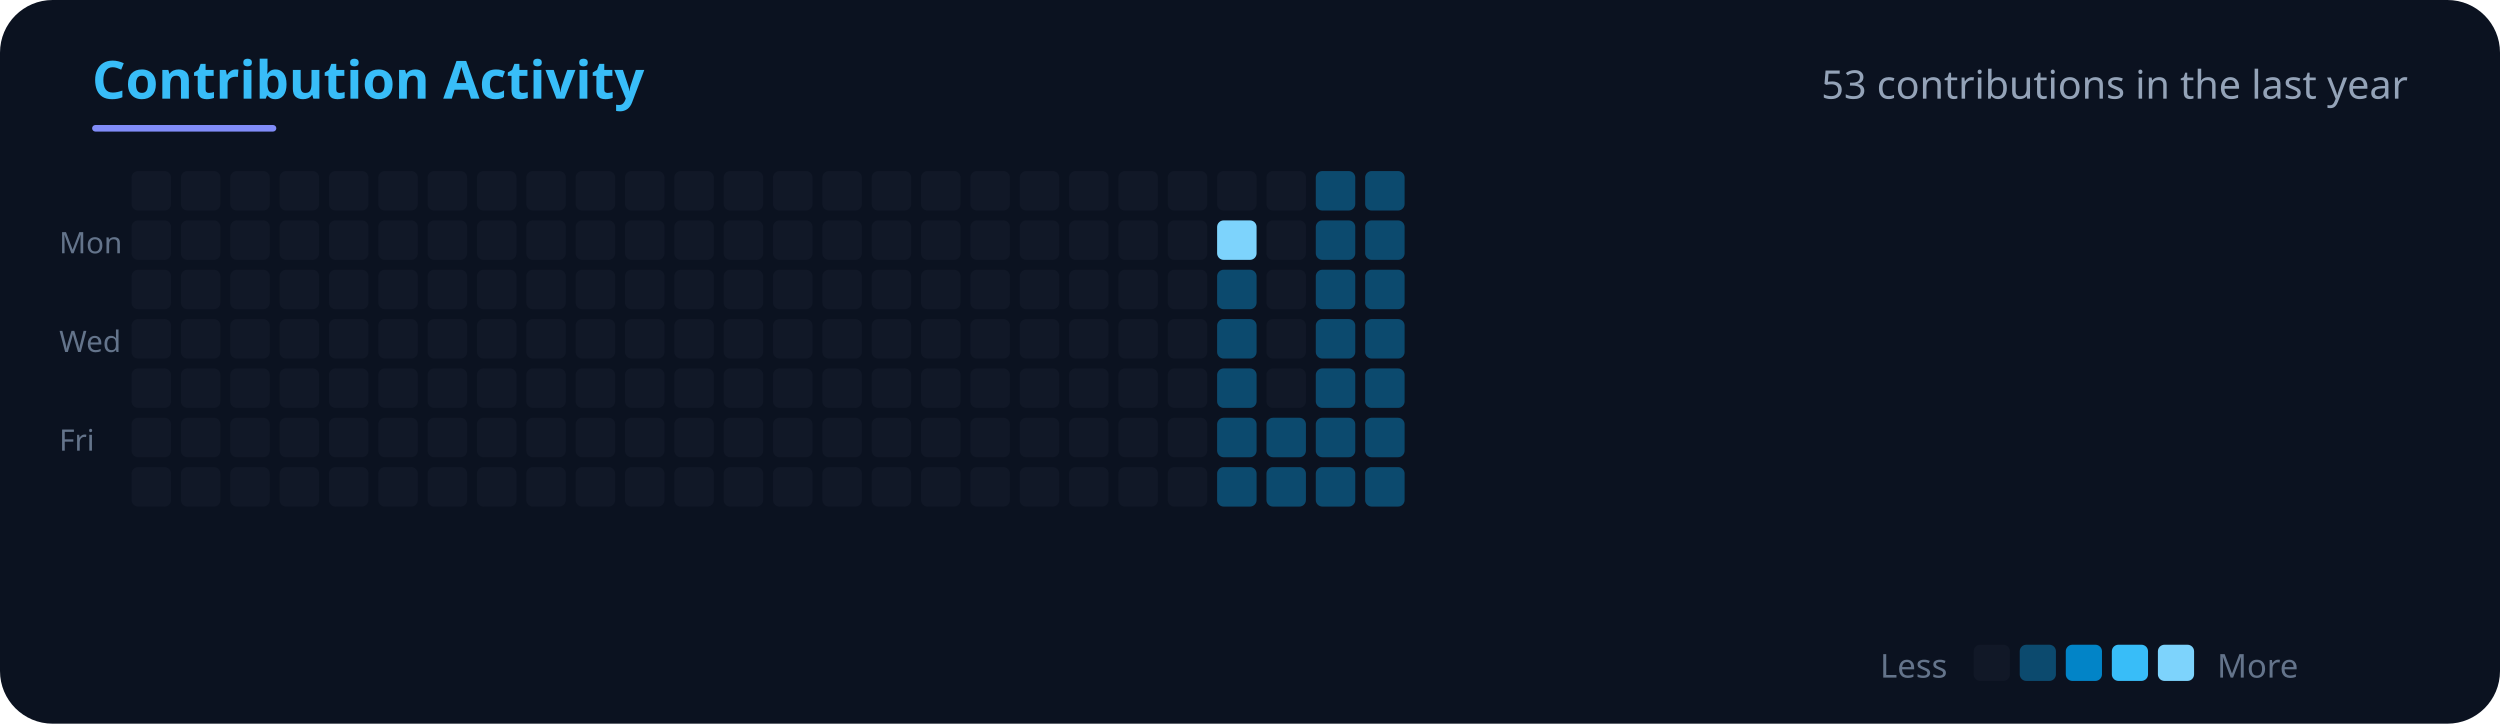
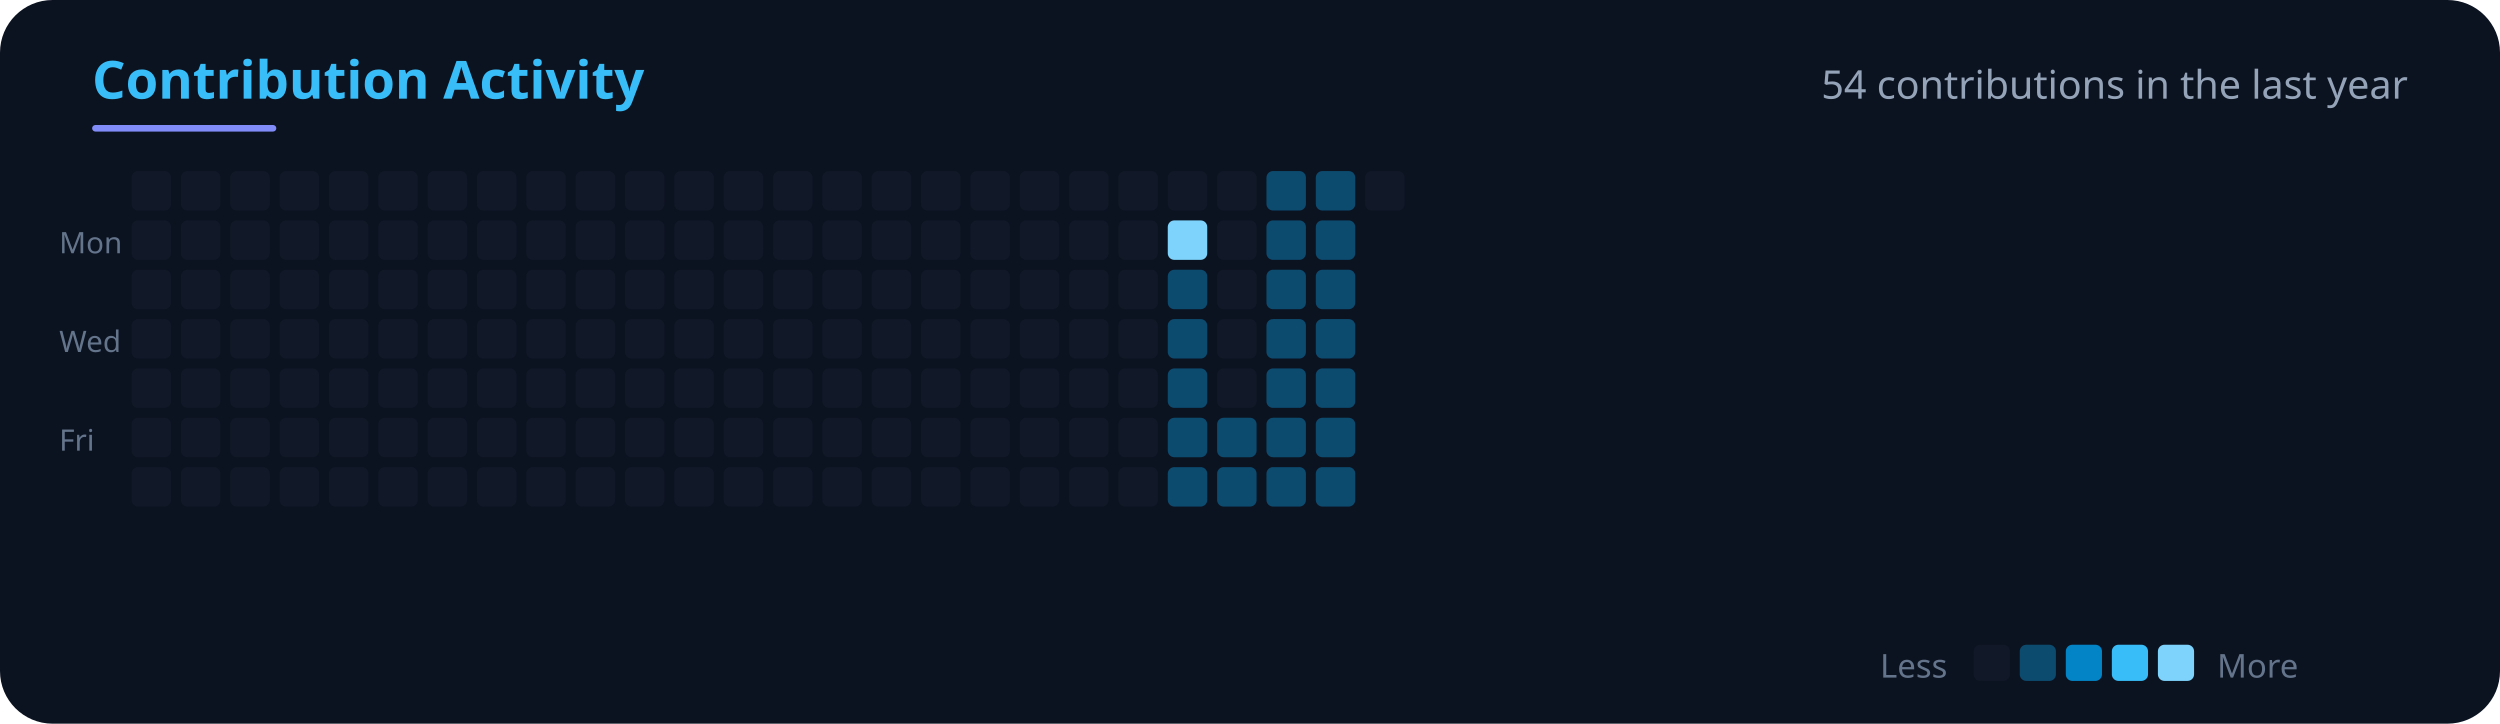
<svg xmlns="http://www.w3.org/2000/svg" width="760" height="220" viewBox="0 0 760 220" role="img">
  <rect width="100%" height="100%" rx="16" fill="#0B1220" />
  <text x="28" y="30" fill="#38BDF8" font-family="Segoe UI, Ubuntu, sans-serif" font-size="16" font-weight="700">Contribution Activity</text>
-   <text x="732" y="30" text-anchor="end" fill="#94A3B8" font-family="Segoe UI, Ubuntu, sans-serif" font-size="12">53 contributions in the last year</text>
+   <text x="732" y="30" text-anchor="end" fill="#94A3B8" font-family="Segoe UI, Ubuntu, sans-serif" font-size="12">54 contributions in the last year</text>
  <rect x="28" y="38" width="56" height="2" rx="1" fill="#818CF8" />
  <text x="18" y="77" fill="#64748B" font-family="Segoe UI, Ubuntu, sans-serif" font-size="9">Mon</text>
  <text x="18" y="107" fill="#64748B" font-family="Segoe UI, Ubuntu, sans-serif" font-size="9">Wed</text>
  <text x="18" y="137" fill="#64748B" font-family="Segoe UI, Ubuntu, sans-serif" font-size="9">Fri</text>
  <rect x="40" y="52" width="12" height="12" rx="2" fill="#111827" />
  <rect x="40" y="67" width="12" height="12" rx="2" fill="#111827" />
  <rect x="40" y="82" width="12" height="12" rx="2" fill="#111827" />
  <rect x="40" y="97" width="12" height="12" rx="2" fill="#111827" />
  <rect x="40" y="112" width="12" height="12" rx="2" fill="#111827" />
  <rect x="40" y="127" width="12" height="12" rx="2" fill="#111827" />
  <rect x="40" y="142" width="12" height="12" rx="2" fill="#111827" />
  <rect x="55" y="52" width="12" height="12" rx="2" fill="#111827" />
  <rect x="55" y="67" width="12" height="12" rx="2" fill="#111827" />
  <rect x="55" y="82" width="12" height="12" rx="2" fill="#111827" />
  <rect x="55" y="97" width="12" height="12" rx="2" fill="#111827" />
  <rect x="55" y="112" width="12" height="12" rx="2" fill="#111827" />
  <rect x="55" y="127" width="12" height="12" rx="2" fill="#111827" />
  <rect x="55" y="142" width="12" height="12" rx="2" fill="#111827" />
  <rect x="70" y="52" width="12" height="12" rx="2" fill="#111827" />
  <rect x="70" y="67" width="12" height="12" rx="2" fill="#111827" />
  <rect x="70" y="82" width="12" height="12" rx="2" fill="#111827" />
  <rect x="70" y="97" width="12" height="12" rx="2" fill="#111827" />
  <rect x="70" y="112" width="12" height="12" rx="2" fill="#111827" />
  <rect x="70" y="127" width="12" height="12" rx="2" fill="#111827" />
  <rect x="70" y="142" width="12" height="12" rx="2" fill="#111827" />
  <rect x="85" y="52" width="12" height="12" rx="2" fill="#111827" />
  <rect x="85" y="67" width="12" height="12" rx="2" fill="#111827" />
  <rect x="85" y="82" width="12" height="12" rx="2" fill="#111827" />
  <rect x="85" y="97" width="12" height="12" rx="2" fill="#111827" />
  <rect x="85" y="112" width="12" height="12" rx="2" fill="#111827" />
  <rect x="85" y="127" width="12" height="12" rx="2" fill="#111827" />
  <rect x="85" y="142" width="12" height="12" rx="2" fill="#111827" />
  <rect x="100" y="52" width="12" height="12" rx="2" fill="#111827" />
  <rect x="100" y="67" width="12" height="12" rx="2" fill="#111827" />
  <rect x="100" y="82" width="12" height="12" rx="2" fill="#111827" />
  <rect x="100" y="97" width="12" height="12" rx="2" fill="#111827" />
  <rect x="100" y="112" width="12" height="12" rx="2" fill="#111827" />
  <rect x="100" y="127" width="12" height="12" rx="2" fill="#111827" />
  <rect x="100" y="142" width="12" height="12" rx="2" fill="#111827" />
  <rect x="115" y="52" width="12" height="12" rx="2" fill="#111827" />
  <rect x="115" y="67" width="12" height="12" rx="2" fill="#111827" />
  <rect x="115" y="82" width="12" height="12" rx="2" fill="#111827" />
  <rect x="115" y="97" width="12" height="12" rx="2" fill="#111827" />
  <rect x="115" y="112" width="12" height="12" rx="2" fill="#111827" />
  <rect x="115" y="127" width="12" height="12" rx="2" fill="#111827" />
  <rect x="115" y="142" width="12" height="12" rx="2" fill="#111827" />
  <rect x="130" y="52" width="12" height="12" rx="2" fill="#111827" />
  <rect x="130" y="67" width="12" height="12" rx="2" fill="#111827" />
  <rect x="130" y="82" width="12" height="12" rx="2" fill="#111827" />
  <rect x="130" y="97" width="12" height="12" rx="2" fill="#111827" />
  <rect x="130" y="112" width="12" height="12" rx="2" fill="#111827" />
  <rect x="130" y="127" width="12" height="12" rx="2" fill="#111827" />
  <rect x="130" y="142" width="12" height="12" rx="2" fill="#111827" />
  <rect x="145" y="52" width="12" height="12" rx="2" fill="#111827" />
  <rect x="145" y="67" width="12" height="12" rx="2" fill="#111827" />
  <rect x="145" y="82" width="12" height="12" rx="2" fill="#111827" />
  <rect x="145" y="97" width="12" height="12" rx="2" fill="#111827" />
  <rect x="145" y="112" width="12" height="12" rx="2" fill="#111827" />
  <rect x="145" y="127" width="12" height="12" rx="2" fill="#111827" />
  <rect x="145" y="142" width="12" height="12" rx="2" fill="#111827" />
  <rect x="160" y="52" width="12" height="12" rx="2" fill="#111827" />
  <rect x="160" y="67" width="12" height="12" rx="2" fill="#111827" />
  <rect x="160" y="82" width="12" height="12" rx="2" fill="#111827" />
  <rect x="160" y="97" width="12" height="12" rx="2" fill="#111827" />
  <rect x="160" y="112" width="12" height="12" rx="2" fill="#111827" />
  <rect x="160" y="127" width="12" height="12" rx="2" fill="#111827" />
  <rect x="160" y="142" width="12" height="12" rx="2" fill="#111827" />
  <rect x="175" y="52" width="12" height="12" rx="2" fill="#111827" />
  <rect x="175" y="67" width="12" height="12" rx="2" fill="#111827" />
  <rect x="175" y="82" width="12" height="12" rx="2" fill="#111827" />
  <rect x="175" y="97" width="12" height="12" rx="2" fill="#111827" />
  <rect x="175" y="112" width="12" height="12" rx="2" fill="#111827" />
  <rect x="175" y="127" width="12" height="12" rx="2" fill="#111827" />
  <rect x="175" y="142" width="12" height="12" rx="2" fill="#111827" />
  <rect x="190" y="52" width="12" height="12" rx="2" fill="#111827" />
  <rect x="190" y="67" width="12" height="12" rx="2" fill="#111827" />
  <rect x="190" y="82" width="12" height="12" rx="2" fill="#111827" />
  <rect x="190" y="97" width="12" height="12" rx="2" fill="#111827" />
  <rect x="190" y="112" width="12" height="12" rx="2" fill="#111827" />
  <rect x="190" y="127" width="12" height="12" rx="2" fill="#111827" />
  <rect x="190" y="142" width="12" height="12" rx="2" fill="#111827" />
  <rect x="205" y="52" width="12" height="12" rx="2" fill="#111827" />
  <rect x="205" y="67" width="12" height="12" rx="2" fill="#111827" />
  <rect x="205" y="82" width="12" height="12" rx="2" fill="#111827" />
  <rect x="205" y="97" width="12" height="12" rx="2" fill="#111827" />
  <rect x="205" y="112" width="12" height="12" rx="2" fill="#111827" />
  <rect x="205" y="127" width="12" height="12" rx="2" fill="#111827" />
  <rect x="205" y="142" width="12" height="12" rx="2" fill="#111827" />
  <rect x="220" y="52" width="12" height="12" rx="2" fill="#111827" />
  <rect x="220" y="67" width="12" height="12" rx="2" fill="#111827" />
  <rect x="220" y="82" width="12" height="12" rx="2" fill="#111827" />
  <rect x="220" y="97" width="12" height="12" rx="2" fill="#111827" />
  <rect x="220" y="112" width="12" height="12" rx="2" fill="#111827" />
  <rect x="220" y="127" width="12" height="12" rx="2" fill="#111827" />
  <rect x="220" y="142" width="12" height="12" rx="2" fill="#111827" />
  <rect x="235" y="52" width="12" height="12" rx="2" fill="#111827" />
  <rect x="235" y="67" width="12" height="12" rx="2" fill="#111827" />
  <rect x="235" y="82" width="12" height="12" rx="2" fill="#111827" />
  <rect x="235" y="97" width="12" height="12" rx="2" fill="#111827" />
  <rect x="235" y="112" width="12" height="12" rx="2" fill="#111827" />
  <rect x="235" y="127" width="12" height="12" rx="2" fill="#111827" />
  <rect x="235" y="142" width="12" height="12" rx="2" fill="#111827" />
  <rect x="250" y="52" width="12" height="12" rx="2" fill="#111827" />
  <rect x="250" y="67" width="12" height="12" rx="2" fill="#111827" />
  <rect x="250" y="82" width="12" height="12" rx="2" fill="#111827" />
  <rect x="250" y="97" width="12" height="12" rx="2" fill="#111827" />
  <rect x="250" y="112" width="12" height="12" rx="2" fill="#111827" />
  <rect x="250" y="127" width="12" height="12" rx="2" fill="#111827" />
  <rect x="250" y="142" width="12" height="12" rx="2" fill="#111827" />
  <rect x="265" y="52" width="12" height="12" rx="2" fill="#111827" />
  <rect x="265" y="67" width="12" height="12" rx="2" fill="#111827" />
  <rect x="265" y="82" width="12" height="12" rx="2" fill="#111827" />
  <rect x="265" y="97" width="12" height="12" rx="2" fill="#111827" />
  <rect x="265" y="112" width="12" height="12" rx="2" fill="#111827" />
  <rect x="265" y="127" width="12" height="12" rx="2" fill="#111827" />
  <rect x="265" y="142" width="12" height="12" rx="2" fill="#111827" />
  <rect x="280" y="52" width="12" height="12" rx="2" fill="#111827" />
  <rect x="280" y="67" width="12" height="12" rx="2" fill="#111827" />
  <rect x="280" y="82" width="12" height="12" rx="2" fill="#111827" />
  <rect x="280" y="97" width="12" height="12" rx="2" fill="#111827" />
  <rect x="280" y="112" width="12" height="12" rx="2" fill="#111827" />
  <rect x="280" y="127" width="12" height="12" rx="2" fill="#111827" />
  <rect x="280" y="142" width="12" height="12" rx="2" fill="#111827" />
  <rect x="295" y="52" width="12" height="12" rx="2" fill="#111827" />
  <rect x="295" y="67" width="12" height="12" rx="2" fill="#111827" />
  <rect x="295" y="82" width="12" height="12" rx="2" fill="#111827" />
  <rect x="295" y="97" width="12" height="12" rx="2" fill="#111827" />
  <rect x="295" y="112" width="12" height="12" rx="2" fill="#111827" />
  <rect x="295" y="127" width="12" height="12" rx="2" fill="#111827" />
  <rect x="295" y="142" width="12" height="12" rx="2" fill="#111827" />
  <rect x="310" y="52" width="12" height="12" rx="2" fill="#111827" />
  <rect x="310" y="67" width="12" height="12" rx="2" fill="#111827" />
  <rect x="310" y="82" width="12" height="12" rx="2" fill="#111827" />
  <rect x="310" y="97" width="12" height="12" rx="2" fill="#111827" />
  <rect x="310" y="112" width="12" height="12" rx="2" fill="#111827" />
  <rect x="310" y="127" width="12" height="12" rx="2" fill="#111827" />
  <rect x="310" y="142" width="12" height="12" rx="2" fill="#111827" />
  <rect x="325" y="52" width="12" height="12" rx="2" fill="#111827" />
  <rect x="325" y="67" width="12" height="12" rx="2" fill="#111827" />
  <rect x="325" y="82" width="12" height="12" rx="2" fill="#111827" />
  <rect x="325" y="97" width="12" height="12" rx="2" fill="#111827" />
  <rect x="325" y="112" width="12" height="12" rx="2" fill="#111827" />
  <rect x="325" y="127" width="12" height="12" rx="2" fill="#111827" />
  <rect x="325" y="142" width="12" height="12" rx="2" fill="#111827" />
  <rect x="340" y="52" width="12" height="12" rx="2" fill="#111827" />
  <rect x="340" y="67" width="12" height="12" rx="2" fill="#111827" />
  <rect x="340" y="82" width="12" height="12" rx="2" fill="#111827" />
  <rect x="340" y="97" width="12" height="12" rx="2" fill="#111827" />
  <rect x="340" y="112" width="12" height="12" rx="2" fill="#111827" />
  <rect x="340" y="127" width="12" height="12" rx="2" fill="#111827" />
  <rect x="340" y="142" width="12" height="12" rx="2" fill="#111827" />
  <rect x="355" y="52" width="12" height="12" rx="2" fill="#111827" />
-   <rect x="355" y="67" width="12" height="12" rx="2" fill="#111827" />
-   <rect x="355" y="82" width="12" height="12" rx="2" fill="#111827" />
-   <rect x="355" y="97" width="12" height="12" rx="2" fill="#111827" />
-   <rect x="355" y="112" width="12" height="12" rx="2" fill="#111827" />
-   <rect x="355" y="127" width="12" height="12" rx="2" fill="#111827" />
-   <rect x="355" y="142" width="12" height="12" rx="2" fill="#111827" />
+   <rect x="355" y="67" width="12" height="12" rx="2" fill="#7DD3FC" />
+   <rect x="355" y="82" width="12" height="12" rx="2" fill="#0C4A6E" />
+   <rect x="355" y="97" width="12" height="12" rx="2" fill="#0C4A6E" />
+   <rect x="355" y="112" width="12" height="12" rx="2" fill="#0C4A6E" />
+   <rect x="355" y="127" width="12" height="12" rx="2" fill="#0C4A6E" />
+   <rect x="355" y="142" width="12" height="12" rx="2" fill="#0C4A6E" />
  <rect x="370" y="52" width="12" height="12" rx="2" fill="#111827" />
-   <rect x="370" y="67" width="12" height="12" rx="2" fill="#7DD3FC" />
-   <rect x="370" y="82" width="12" height="12" rx="2" fill="#0C4A6E" />
-   <rect x="370" y="97" width="12" height="12" rx="2" fill="#0C4A6E" />
-   <rect x="370" y="112" width="12" height="12" rx="2" fill="#0C4A6E" />
+   <rect x="370" y="67" width="12" height="12" rx="2" fill="#111827" />
+   <rect x="370" y="82" width="12" height="12" rx="2" fill="#111827" />
+   <rect x="370" y="97" width="12" height="12" rx="2" fill="#111827" />
+   <rect x="370" y="112" width="12" height="12" rx="2" fill="#111827" />
  <rect x="370" y="127" width="12" height="12" rx="2" fill="#0C4A6E" />
  <rect x="370" y="142" width="12" height="12" rx="2" fill="#0C4A6E" />
-   <rect x="385" y="52" width="12" height="12" rx="2" fill="#111827" />
-   <rect x="385" y="67" width="12" height="12" rx="2" fill="#111827" />
-   <rect x="385" y="82" width="12" height="12" rx="2" fill="#111827" />
-   <rect x="385" y="97" width="12" height="12" rx="2" fill="#111827" />
-   <rect x="385" y="112" width="12" height="12" rx="2" fill="#111827" />
+   <rect x="385" y="52" width="12" height="12" rx="2" fill="#0C4A6E" />
+   <rect x="385" y="67" width="12" height="12" rx="2" fill="#0C4A6E" />
+   <rect x="385" y="82" width="12" height="12" rx="2" fill="#0C4A6E" />
+   <rect x="385" y="97" width="12" height="12" rx="2" fill="#0C4A6E" />
+   <rect x="385" y="112" width="12" height="12" rx="2" fill="#0C4A6E" />
  <rect x="385" y="127" width="12" height="12" rx="2" fill="#0C4A6E" />
  <rect x="385" y="142" width="12" height="12" rx="2" fill="#0C4A6E" />
  <rect x="400" y="52" width="12" height="12" rx="2" fill="#0C4A6E" />
  <rect x="400" y="67" width="12" height="12" rx="2" fill="#0C4A6E" />
  <rect x="400" y="82" width="12" height="12" rx="2" fill="#0C4A6E" />
  <rect x="400" y="97" width="12" height="12" rx="2" fill="#0C4A6E" />
  <rect x="400" y="112" width="12" height="12" rx="2" fill="#0C4A6E" />
  <rect x="400" y="127" width="12" height="12" rx="2" fill="#0C4A6E" />
  <rect x="400" y="142" width="12" height="12" rx="2" fill="#0C4A6E" />
-   <rect x="415" y="52" width="12" height="12" rx="2" fill="#0C4A6E" />
-   <rect x="415" y="67" width="12" height="12" rx="2" fill="#0C4A6E" />
-   <rect x="415" y="82" width="12" height="12" rx="2" fill="#0C4A6E" />
-   <rect x="415" y="97" width="12" height="12" rx="2" fill="#0C4A6E" />
-   <rect x="415" y="112" width="12" height="12" rx="2" fill="#0C4A6E" />
-   <rect x="415" y="127" width="12" height="12" rx="2" fill="#0C4A6E" />
-   <rect x="415" y="142" width="12" height="12" rx="2" fill="#0C4A6E" />
+   <rect x="415" y="52" width="12" height="12" rx="2" fill="#111827" />
  <text x="592" y="206" text-anchor="end" fill="#64748B" font-size="10" font-family="Segoe UI, Ubuntu, sans-serif">Less</text>
  <rect x="600" y="196" width="11" height="11" rx="2" fill="#111827" />
  <rect x="614" y="196" width="11" height="11" rx="2" fill="#0C4A6E" />
  <rect x="628" y="196" width="11" height="11" rx="2" fill="#0284C7" />
  <rect x="642" y="196" width="11" height="11" rx="2" fill="#38BDF8" />
  <rect x="656" y="196" width="11" height="11" rx="2" fill="#7DD3FC" />
  <text x="674" y="206" fill="#64748B" font-size="10" font-family="Segoe UI, Ubuntu, sans-serif">More</text>
</svg>
